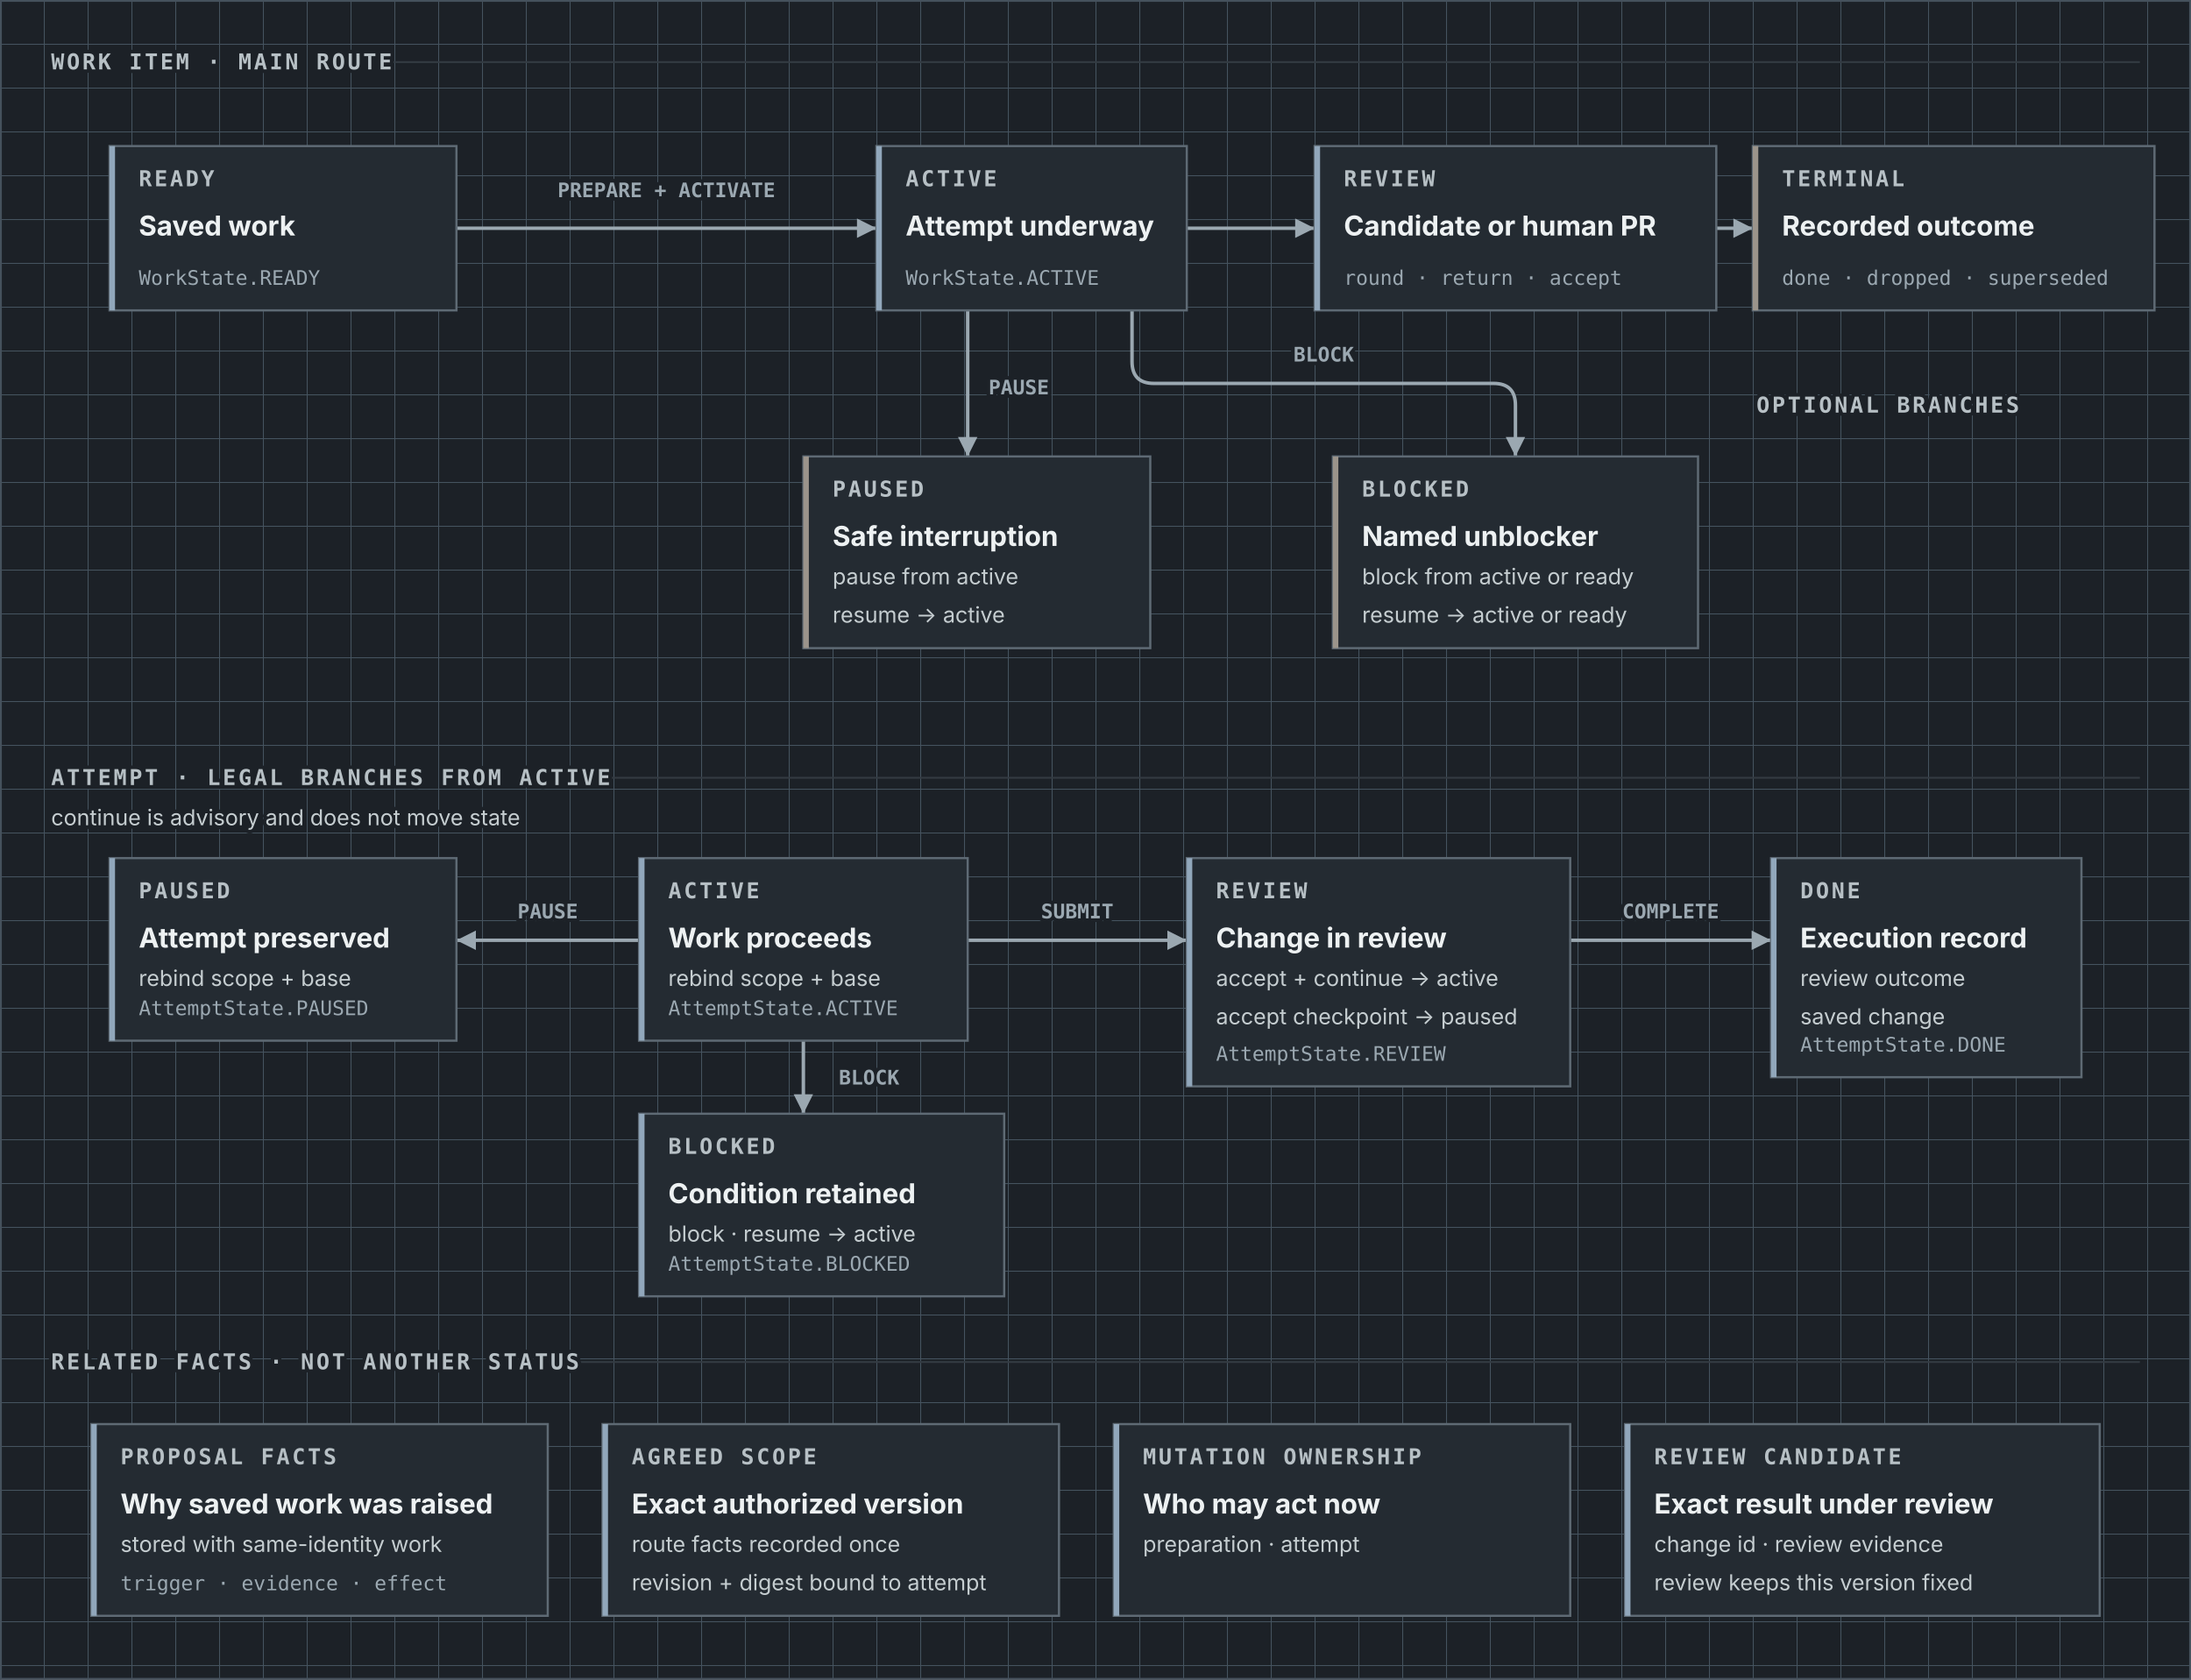
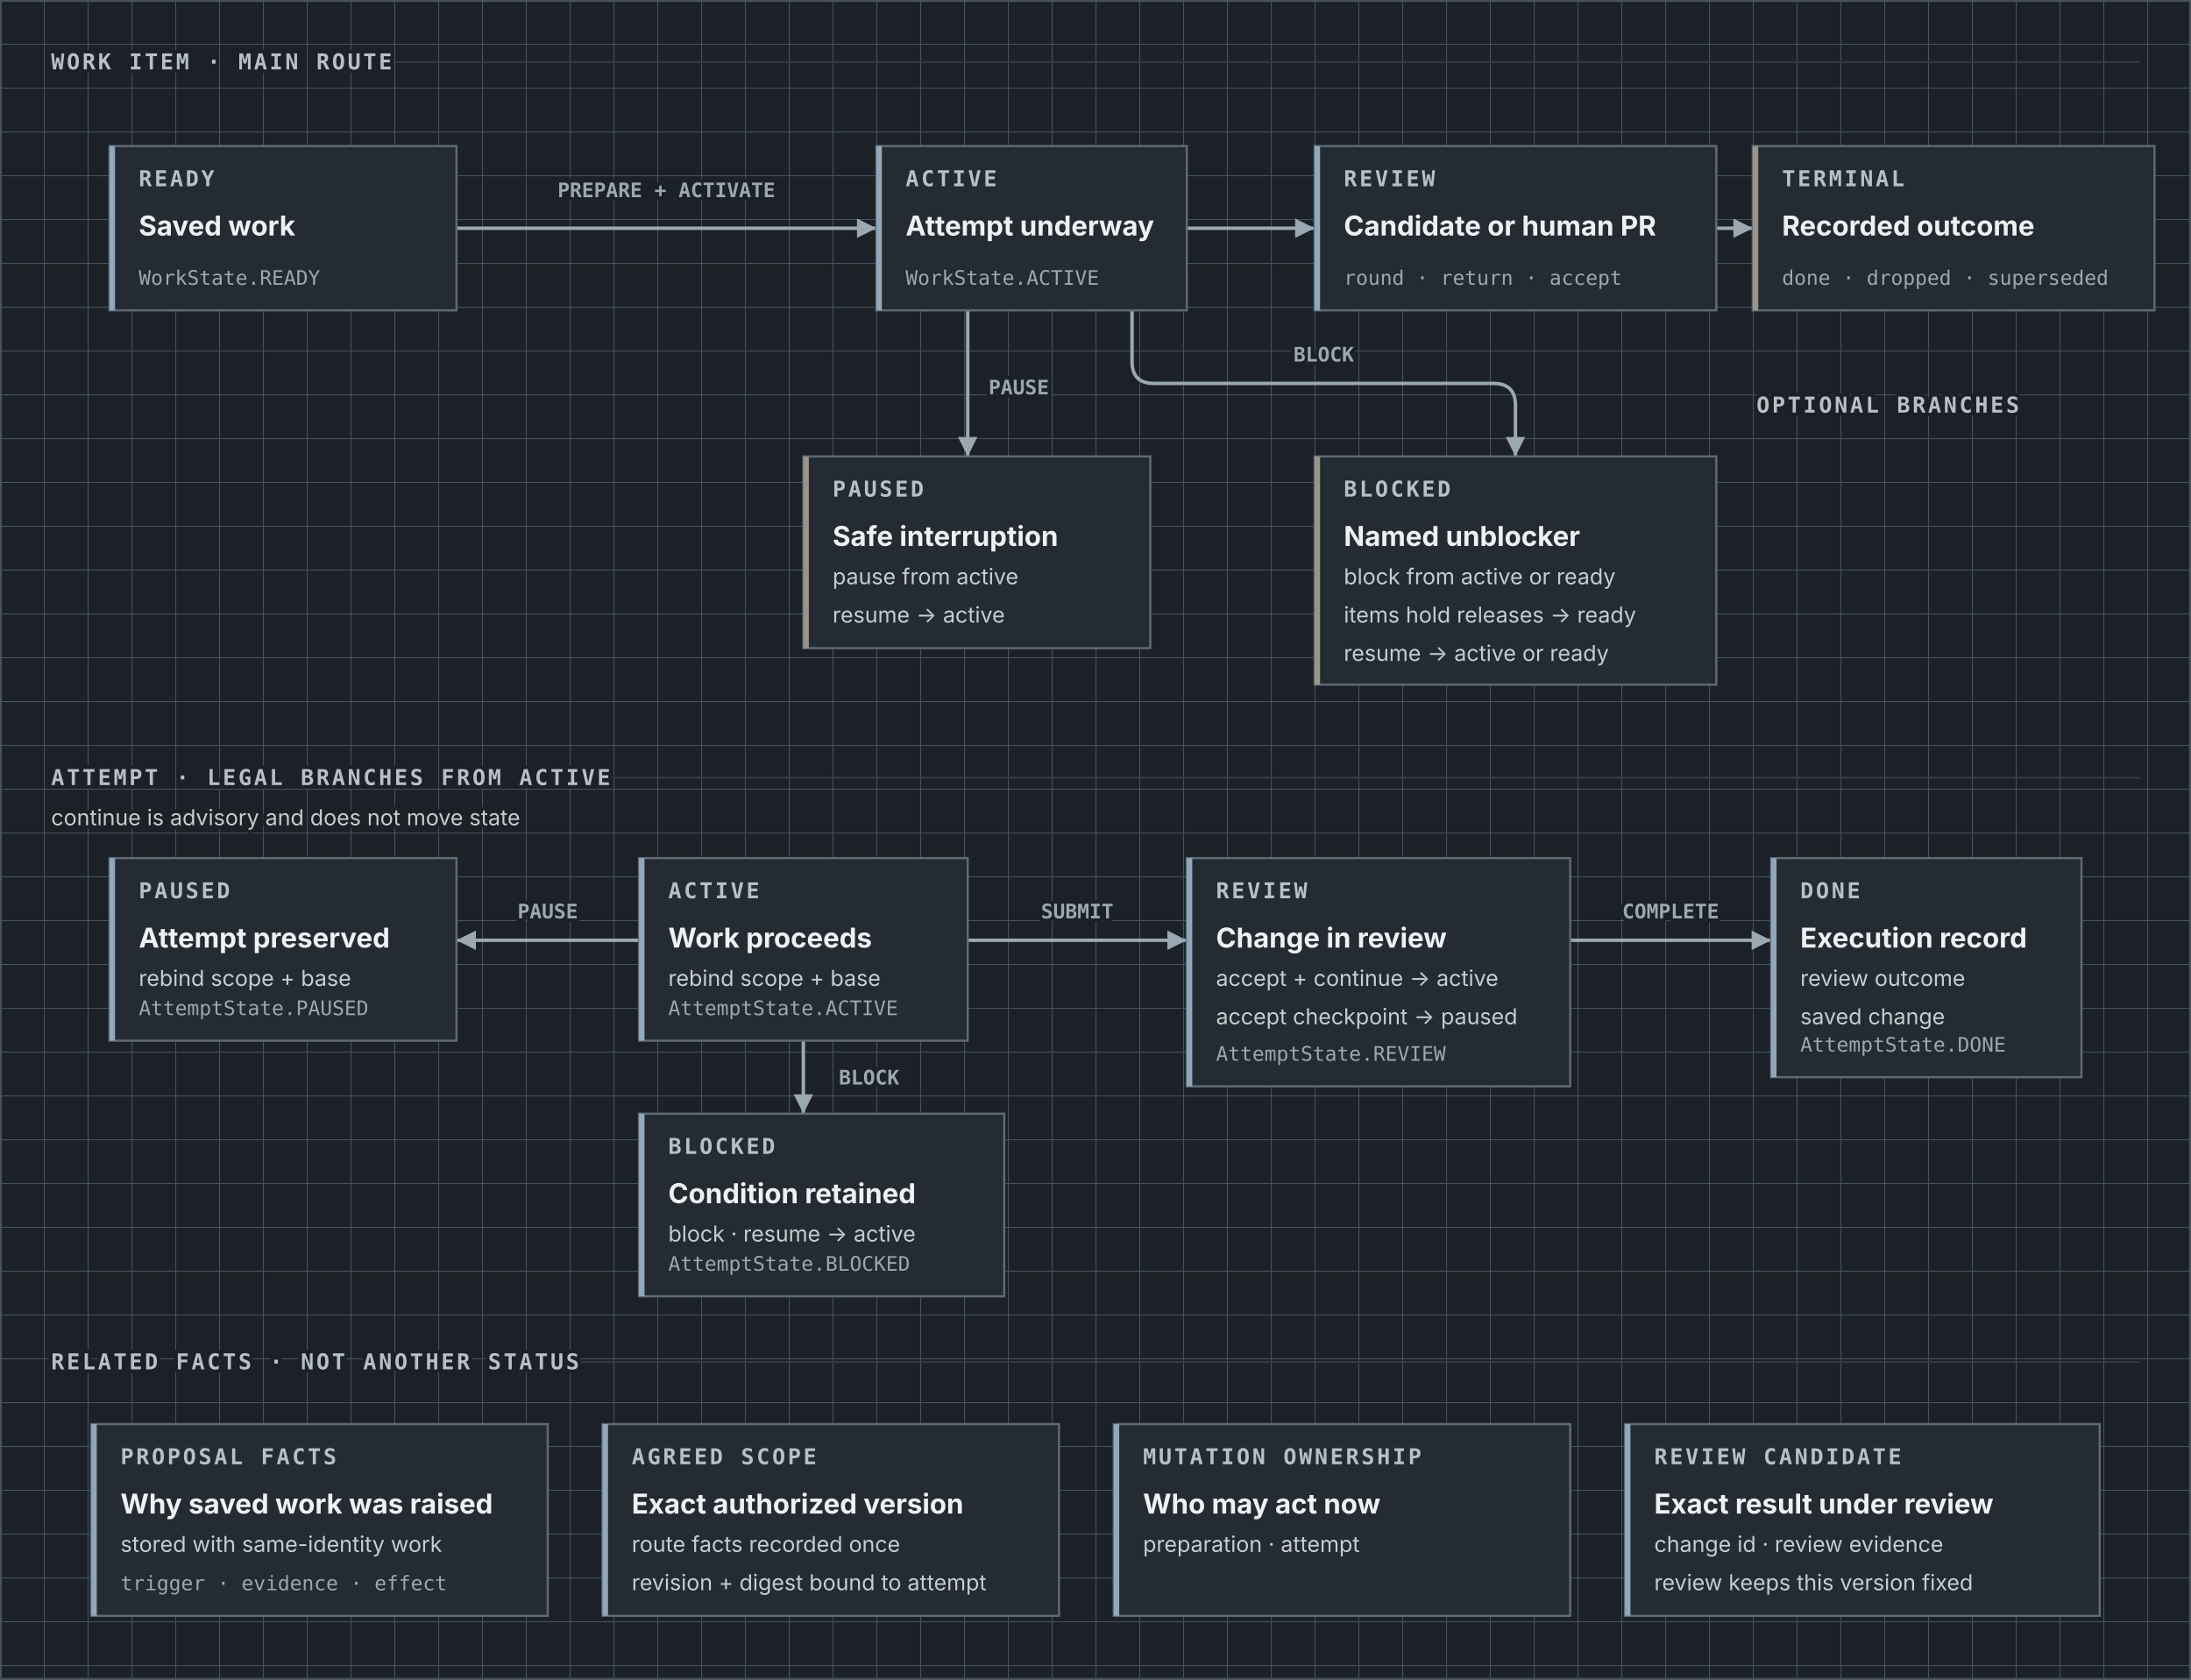
<svg xmlns="http://www.w3.org/2000/svg" role="img" aria-labelledby="title description" viewBox="0 0 1200 920">
  <defs>
    <pattern id="grid" width="24" height="24" patternUnits="userSpaceOnUse">
      <path d="M24 0H0V24" fill="none" stroke="#45535f" stroke-width="1" />
    </pattern>
    <marker id="arrow" viewBox="0 0 10 10" refX="9" refY="5" markerWidth="7" markerHeight="7" orient="auto">
      <path d="M1 1L9 5L1 9Z" fill="#9ba8b1" />
    </marker>
    <style>
      text { font-family: ui-sans-serif, system-ui, -apple-system, BlinkMacSystemFont, "Segoe UI", sans-serif; fill: #edf1f2; }
      .section-label, .box-label, .box-meta, .connector-label, .note-meta { font-family: ui-monospace, SFMono-Regular, Menlo, monospace; }
      .section-label, .box-label { font-size: 12px; font-weight: 700; letter-spacing: 0.11em; fill: #b7c0c5; }
      .section-subtitle { font-size: 12px; fill: #c5cdd0; }
      .guide { stroke: #333b42; stroke-width: 1; }
      .connector { fill: none; stroke: #9ba8b1; stroke-width: 1.9; stroke-linecap: round; }
      .connector-label { font-size: 11px; font-weight: 700; fill: #9ba8b1; }
      .box { fill: #242b32; stroke: #5e6a74; stroke-width: 1.2; }
      .box-title { font-size: 15px; font-weight: 700; }
      .box-body { font-size: 12px; fill: #c5cdd0; }
      .box-meta { font-size: 11px; fill: #9ba8b1; }
      .note { fill: #c5cdd0; }
      .note-meta { font-weight: 700; letter-spacing: 0.08em; fill: #b7c0c5; }
      .canvas-text { paint-order: stroke fill; stroke: #1c2127; stroke-width: 4px; stroke-linejoin: round; }
    </style>
  </defs>
  <rect width="1200" height="920" fill="#1c2127" />
  <rect width="1200" height="920" fill="url(#grid)" />
  <rect x="0.5" y="0.5" width="1199" height="919" fill="none" stroke="#45515c" />
  <line x1="212" y1="34" x2="1172" y2="34" class="guide" />
  <line x1="330" y1="426" x2="1172" y2="426" class="guide" />
  <line x1="300" y1="746" x2="1172" y2="746" class="guide" />
  <path d="M250 125L480 125" class="connector" marker-end="url(#arrow)" />
  <path d="M650 125L720 125" class="connector" marker-end="url(#arrow)" />
  <path d="M940 125L960 125" class="connector" marker-end="url(#arrow)" />
  <path d="M530 170L530 250" class="connector" marker-end="url(#arrow)" />
  <path d="M620 170L620 198Q620 210 632 210L818 210Q830 210 830 222L830 250" class="connector" marker-end="url(#arrow)" />
  <path d="M350 515L250 515" class="connector" marker-end="url(#arrow)" />
  <path d="M440 570L440 610" class="connector" marker-end="url(#arrow)" />
  <path d="M530 515L650 515" class="connector" marker-end="url(#arrow)" />
  <path d="M860 515L970 515" class="connector" marker-end="url(#arrow)" />
  <rect x="60" y="80" width="190" height="90" class="box" />
  <rect x="60" y="80" width="3" height="90" fill="#91a7bb" />
  <rect x="480" y="80" width="170" height="90" class="box" />
  <rect x="480" y="80" width="3" height="90" fill="#91a7bb" />
  <rect x="720" y="80" width="220" height="90" class="box" />
  <rect x="720" y="80" width="3" height="90" fill="#91a7bb" />
  <rect x="960" y="80" width="220" height="90" class="box" />
  <rect x="960" y="80" width="3" height="90" fill="#9b948b" />
  <rect x="440" y="250" width="190" height="105" class="box" />
  <rect x="440" y="250" width="3" height="105" fill="#9b948b" />
-   <rect x="730" y="250" width="200" height="105" class="box" />
-   <rect x="730" y="250" width="3" height="105" fill="#9b948b" />
+   <rect x="720" y="250" width="220" height="125" class="box" />
+   <rect x="720" y="250" width="3" height="125" fill="#9b948b" />
  <rect x="60" y="470" width="190" height="100" class="box" />
  <rect x="60" y="470" width="3" height="100" fill="#91a7bb" />
  <rect x="350" y="470" width="180" height="100" class="box" />
  <rect x="350" y="470" width="3" height="100" fill="#91a7bb" />
  <rect x="650" y="470" width="210" height="125" class="box" />
  <rect x="650" y="470" width="3" height="125" fill="#91a7bb" />
  <rect x="970" y="470" width="170" height="120" class="box" />
  <rect x="970" y="470" width="3" height="120" fill="#91a7bb" />
  <rect x="350" y="610" width="200" height="100" class="box" />
  <rect x="350" y="610" width="3" height="100" fill="#91a7bb" />
  <rect x="50" y="780" width="250" height="105" class="box" />
  <rect x="50" y="780" width="3" height="105" fill="#91a7bb" />
  <rect x="330" y="780" width="250" height="105" class="box" />
  <rect x="330" y="780" width="3" height="105" fill="#91a7bb" />
  <rect x="610" y="780" width="250" height="105" class="box" />
  <rect x="610" y="780" width="3" height="105" fill="#91a7bb" />
  <rect x="890" y="780" width="260" height="105" class="box" />
  <rect x="890" y="780" width="3" height="105" fill="#91a7bb" />
  <text x="28" y="38" class="section-label canvas-text">WORK ITEM · MAIN ROUTE</text>
  <text x="962" y="226" class="section-label canvas-text">OPTIONAL BRANCHES</text>
  <text x="28" y="430" class="section-label canvas-text">ATTEMPT · LEGAL BRANCHES FROM ACTIVE</text>
  <text x="28" y="452" class="section-subtitle canvas-text">continue is advisory and does not move state</text>
  <text x="28" y="750" class="section-label canvas-text">RELATED FACTS · NOT ANOTHER STATUS</text>
  <text x="365" y="108" text-anchor="middle" class="connector-label canvas-text">PREPARE + ACTIVATE</text>
  <text x="558" y="216" text-anchor="middle" class="connector-label canvas-text">PAUSE</text>
  <text x="725" y="198" text-anchor="middle" class="connector-label canvas-text">BLOCK</text>
  <text x="300" y="503" text-anchor="middle" class="connector-label canvas-text">PAUSE</text>
  <text x="476" y="594" text-anchor="middle" class="connector-label canvas-text">BLOCK</text>
  <text x="590" y="503" text-anchor="middle" class="connector-label canvas-text">SUBMIT</text>
  <text x="915" y="503" text-anchor="middle" class="connector-label canvas-text">COMPLETE</text>
  <text x="76" y="102" class="box-label">READY</text>
  <text x="76" y="129" class="box-title">Saved work</text>
  <text x="76" y="156" class="box-meta">WorkState.READY</text>
  <text x="496" y="102" class="box-label">ACTIVE</text>
  <text x="496" y="129" class="box-title">Attempt underway</text>
  <text x="496" y="156" class="box-meta">WorkState.ACTIVE</text>
  <text x="736" y="102" class="box-label">REVIEW</text>
  <text x="736" y="129" class="box-title">Candidate or human PR</text>
  <text x="736" y="156" class="box-meta">round · return · accept</text>
  <text x="976" y="102" class="box-label">TERMINAL</text>
  <text x="976" y="129" class="box-title">Recorded outcome</text>
  <text x="976" y="156" class="box-meta">done · dropped · superseded</text>
  <text x="456" y="272" class="box-label">PAUSED</text>
  <text x="456" y="299" class="box-title">Safe interruption</text>
  <text x="456" y="320" class="box-body">pause from active</text>
  <text x="456" y="341" class="box-body">resume → active</text>
-   <text x="746" y="272" class="box-label">BLOCKED</text>
-   <text x="746" y="299" class="box-title">Named unblocker</text>
-   <text x="746" y="320" class="box-body">block from active or ready</text>
-   <text x="746" y="341" class="box-body">resume → active or ready</text>
+   <text x="736" y="272" class="box-label">BLOCKED</text>
+   <text x="736" y="299" class="box-title">Named unblocker</text>
+   <text x="736" y="320" class="box-body">block from active or ready</text>
+   <text x="736" y="341" class="box-body">items hold releases → ready</text>
+   <text x="736" y="362" class="box-body">resume → active or ready</text>
  <text x="76" y="492" class="box-label">PAUSED</text>
  <text x="76" y="519" class="box-title">Attempt preserved</text>
  <text x="76" y="540" class="box-body">rebind scope + base</text>
  <text x="76" y="556" class="box-meta">AttemptState.PAUSED</text>
  <text x="366" y="492" class="box-label">ACTIVE</text>
  <text x="366" y="519" class="box-title">Work proceeds</text>
  <text x="366" y="540" class="box-body">rebind scope + base</text>
  <text x="366" y="556" class="box-meta">AttemptState.ACTIVE</text>
  <text x="666" y="492" class="box-label">REVIEW</text>
  <text x="666" y="519" class="box-title">Change in review</text>
  <text x="666" y="540" class="box-body">accept + continue → active</text>
  <text x="666" y="561" class="box-body">accept checkpoint → paused</text>
  <text x="666" y="581" class="box-meta">AttemptState.REVIEW</text>
  <text x="986" y="492" class="box-label">DONE</text>
  <text x="986" y="519" class="box-title">Execution record</text>
  <text x="986" y="540" class="box-body">review outcome</text>
  <text x="986" y="561" class="box-body">saved change</text>
  <text x="986" y="576" class="box-meta">AttemptState.DONE</text>
  <text x="366" y="632" class="box-label">BLOCKED</text>
  <text x="366" y="659" class="box-title">Condition retained</text>
  <text x="366" y="680" class="box-body">block · resume → active</text>
  <text x="366" y="696" class="box-meta">AttemptState.BLOCKED</text>
  <text x="66" y="802" class="box-label">PROPOSAL FACTS</text>
  <text x="66" y="829" class="box-title">Why saved work was raised</text>
  <text x="66" y="850" class="box-body">stored with same-identity work</text>
  <text x="66" y="871" class="box-meta">trigger · evidence · effect</text>
  <text x="346" y="802" class="box-label">AGREED SCOPE</text>
  <text x="346" y="829" class="box-title">Exact authorized version</text>
  <text x="346" y="850" class="box-body">route facts recorded once</text>
  <text x="346" y="871" class="box-body">revision + digest bound to attempt</text>
  <text x="626" y="802" class="box-label">MUTATION OWNERSHIP</text>
  <text x="626" y="829" class="box-title">Who may act now</text>
  <text x="626" y="850" class="box-body">preparation · attempt</text>
  <text x="906" y="802" class="box-label">REVIEW CANDIDATE</text>
  <text x="906" y="829" class="box-title">Exact result under review</text>
  <text x="906" y="850" class="box-body">change id · review evidence</text>
  <text x="906" y="871" class="box-body">review keeps this version fixed</text>
</svg>
